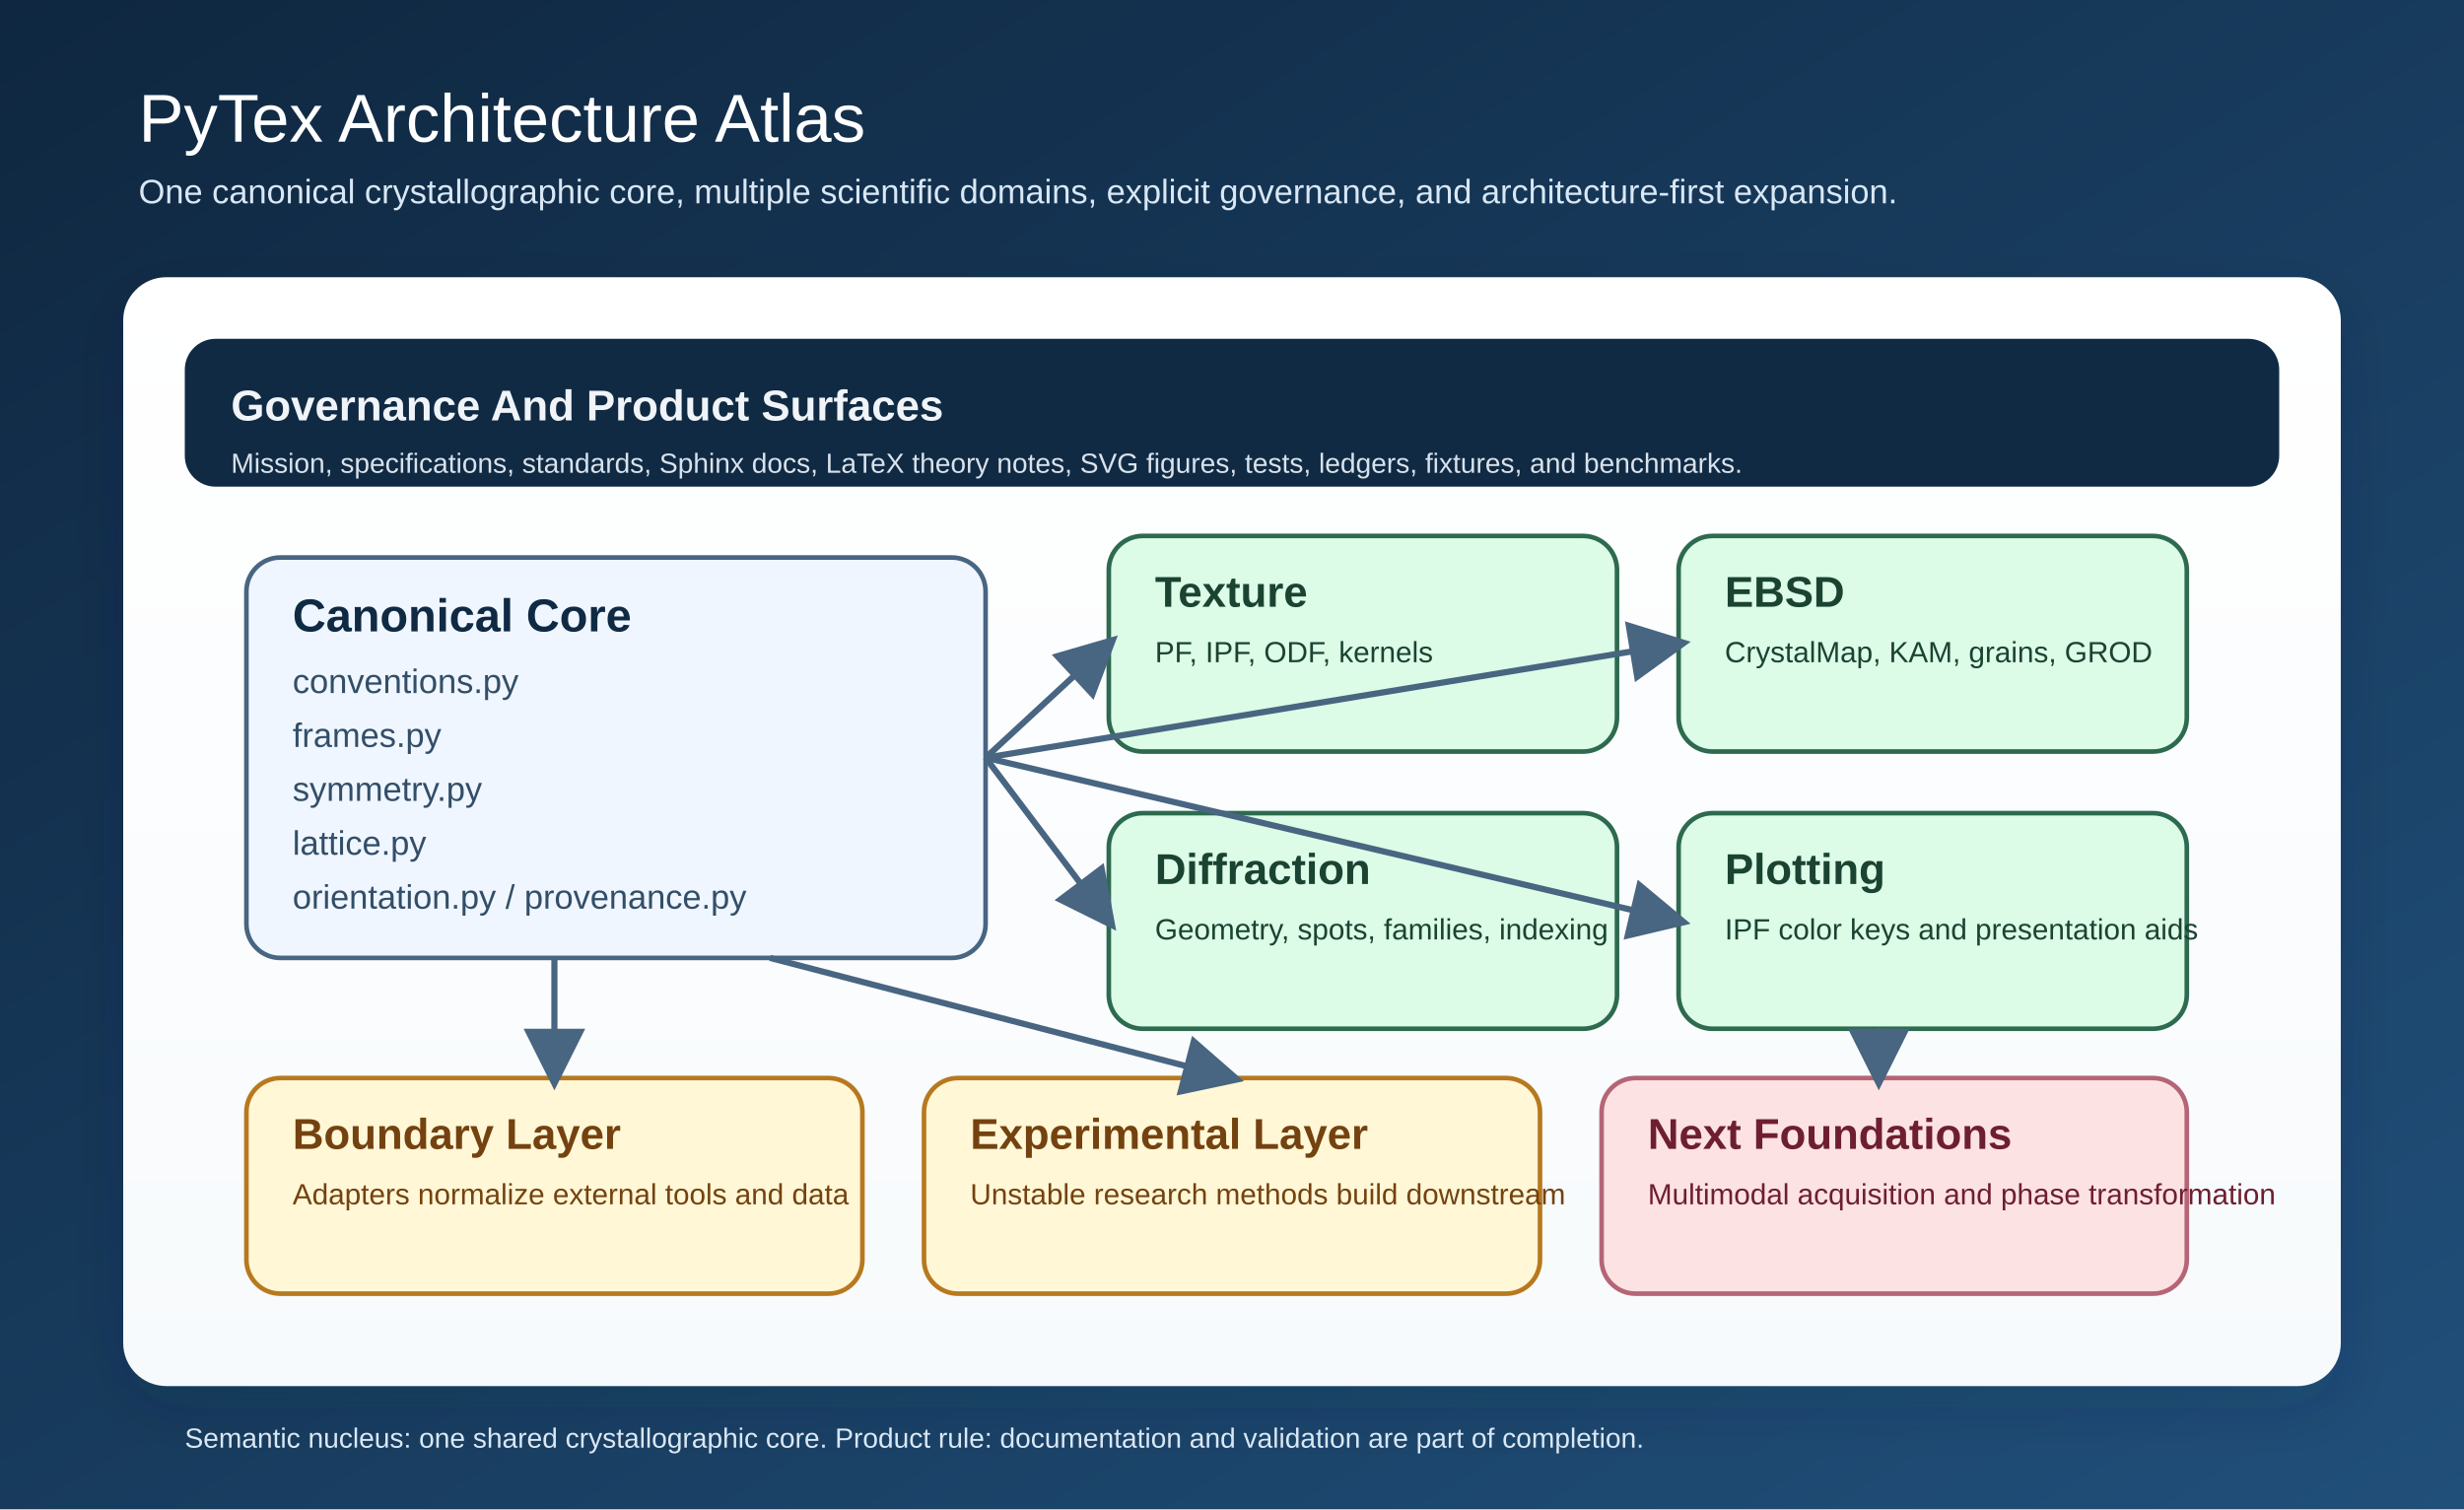
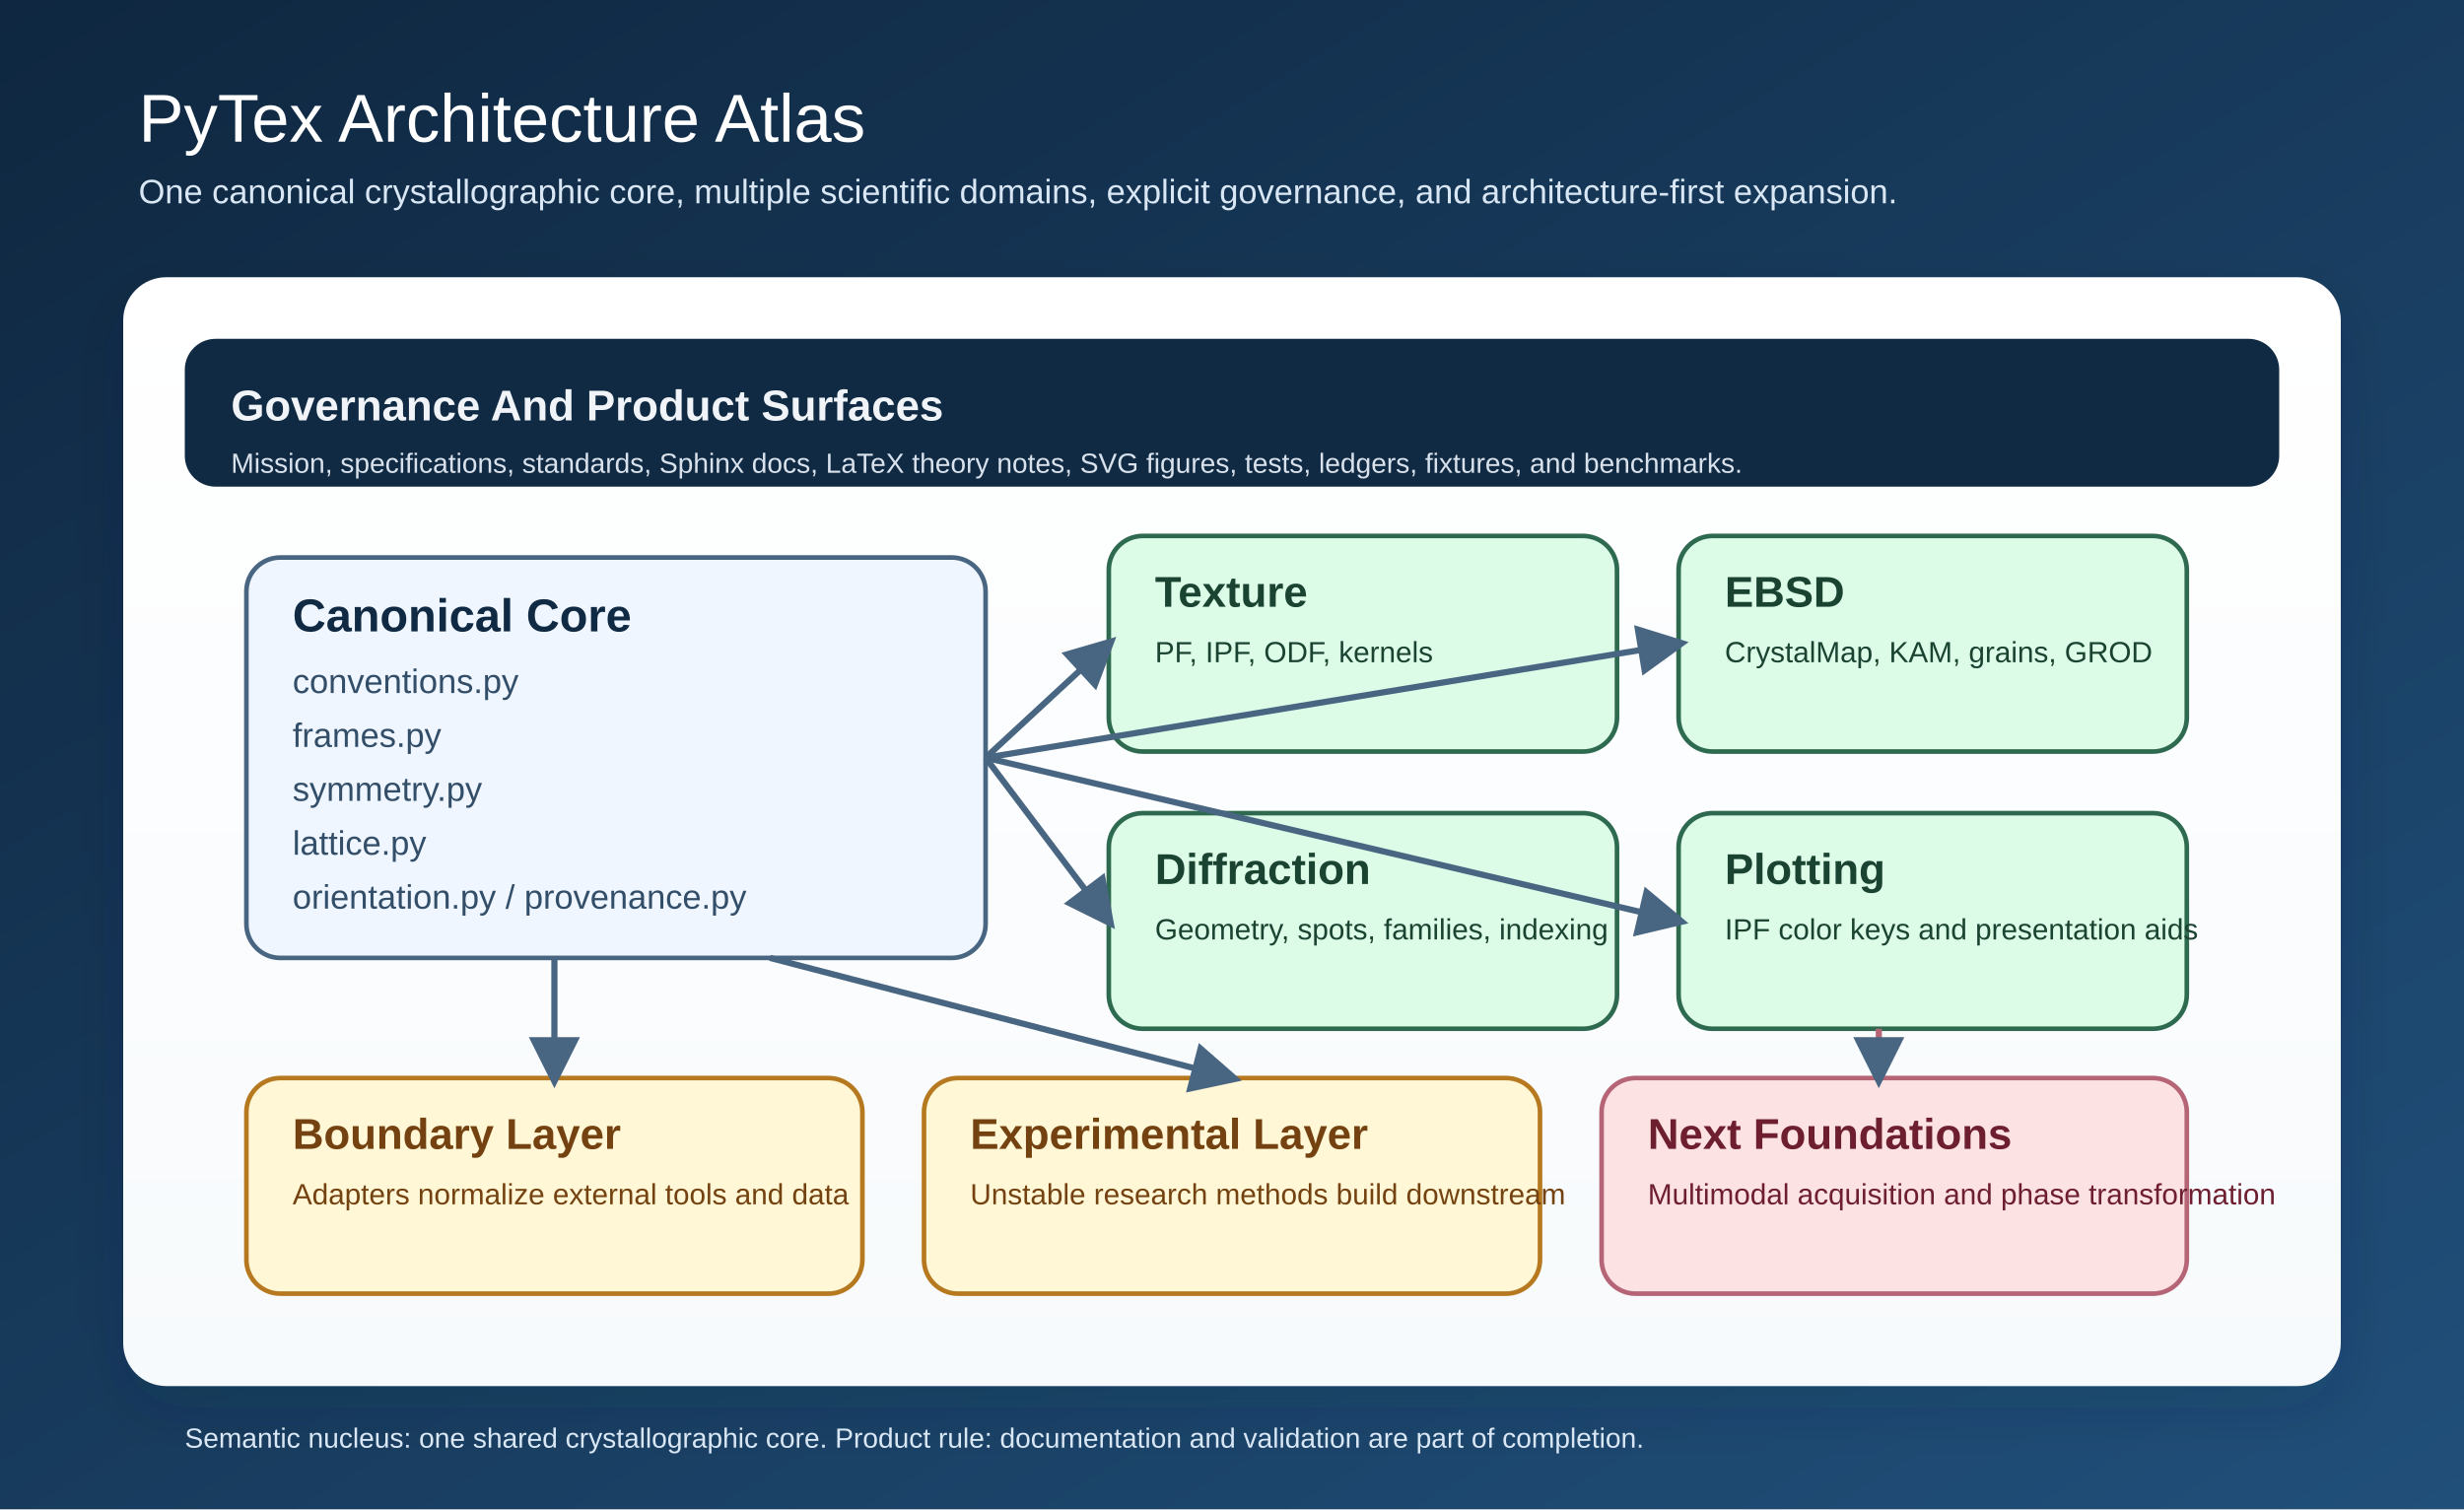
<svg xmlns="http://www.w3.org/2000/svg" width="1600" height="980" viewBox="0 0 1600 980" role="img" aria-labelledby="title desc">
  <defs>
    <linearGradient id="bg" x1="0" y1="0" x2="1" y2="1">
      <stop offset="0%" stop-color="#0f2740" />
      <stop offset="100%" stop-color="#204f7a" />
    </linearGradient>
    <linearGradient id="panel" x1="0" y1="0" x2="0" y2="1">
      <stop offset="0%" stop-color="#ffffff" />
      <stop offset="100%" stop-color="#f7fafc" />
    </linearGradient>
    <filter id="shadow" x="-20%" y="-20%" width="140%" height="140%">
      <feDropShadow dx="0" dy="14" stdDeviation="18" flood-color="#102a43" flood-opacity="0.16" />
    </filter>
-     <marker id="arrow" markerWidth="10" markerHeight="10" refX="8" refY="5" orient="auto">
-       <path d="M0,0 L10,5 L0,10 z" fill="#486581" />
+     <marker markerUnits="userSpaceOnUse" id="arrow" markerWidth="33.20" markerHeight="33.20" refX="26.56" refY="16.60" orient="auto">
+       <path d="M0.00,0.00 L33.20,16.60 L0.00,33.20 z" fill="#486581" />
    </marker>
  </defs>
  <rect width="1600" height="980" fill="url(#bg)" />
  <text x="90" y="92" font-family="Arial, Helvetica, sans-serif" font-size="44" fill="#ffffff">PyTex Architecture Atlas</text>
  <text x="90" y="132" font-family="Arial, Helvetica, sans-serif" font-size="22" fill="#d9e7f5">
    One canonical crystallographic core, multiple scientific domains, explicit governance, and architecture-first expansion.
  </text>
  <rect x="80" y="180" rx="28" ry="28" width="1440" height="720" fill="url(#panel)" filter="url(#shadow)" />
  <rect x="120" y="220" rx="20" ry="20" width="1360" height="96" fill="#102a43" />
  <text x="150" y="273" font-family="Arial, Helvetica, sans-serif" font-size="28" font-weight="700" fill="#f0f4f8">
    Governance And Product Surfaces
  </text>
  <text x="150" y="307" font-family="Arial, Helvetica, sans-serif" font-size="18" fill="#d9e2ec">
    Mission, specifications, standards, Sphinx docs, LaTeX theory notes, SVG figures, tests, ledgers, fixtures, and benchmarks.
  </text>
  <rect x="160" y="362" rx="22" ry="22" width="480" height="260" fill="#eff6ff" stroke="#486581" stroke-width="3" />
  <text x="190" y="410" font-family="Arial, Helvetica, sans-serif" font-size="30" font-weight="700" fill="#102a43">Canonical Core</text>
  <text x="190" y="450" font-family="Arial, Helvetica, sans-serif" font-size="22" fill="#334e68">conventions.py</text>
  <text x="190" y="485" font-family="Arial, Helvetica, sans-serif" font-size="22" fill="#334e68">frames.py</text>
  <text x="190" y="520" font-family="Arial, Helvetica, sans-serif" font-size="22" fill="#334e68">symmetry.py</text>
  <text x="190" y="555" font-family="Arial, Helvetica, sans-serif" font-size="22" fill="#334e68">lattice.py</text>
  <text x="190" y="590" font-family="Arial, Helvetica, sans-serif" font-size="22" fill="#334e68">orientation.py / provenance.py</text>
  <rect x="720" y="348" rx="22" ry="22" width="330" height="140" fill="#dcfce7" stroke="#2d6a4f" stroke-width="3" />
  <text x="750" y="394" font-family="Arial, Helvetica, sans-serif" font-size="28" font-weight="700" fill="#1b4332">Texture</text>
  <text x="750" y="430" font-family="Arial, Helvetica, sans-serif" font-size="19" fill="#1b4332">PF, IPF, ODF, kernels</text>
  <rect x="1090" y="348" rx="22" ry="22" width="330" height="140" fill="#dcfce7" stroke="#2d6a4f" stroke-width="3" />
  <text x="1120" y="394" font-family="Arial, Helvetica, sans-serif" font-size="28" font-weight="700" fill="#1b4332">EBSD</text>
  <text x="1120" y="430" font-family="Arial, Helvetica, sans-serif" font-size="19" fill="#1b4332">CrystalMap, KAM, grains, GROD</text>
  <rect x="720" y="528" rx="22" ry="22" width="330" height="140" fill="#dcfce7" stroke="#2d6a4f" stroke-width="3" />
  <text x="750" y="574" font-family="Arial, Helvetica, sans-serif" font-size="28" font-weight="700" fill="#1b4332">Diffraction</text>
  <text x="750" y="610" font-family="Arial, Helvetica, sans-serif" font-size="19" fill="#1b4332">Geometry, spots, families, indexing</text>
  <rect x="1090" y="528" rx="22" ry="22" width="330" height="140" fill="#dcfce7" stroke="#2d6a4f" stroke-width="3" />
  <text x="1120" y="574" font-family="Arial, Helvetica, sans-serif" font-size="28" font-weight="700" fill="#1b4332">Plotting</text>
  <text x="1120" y="610" font-family="Arial, Helvetica, sans-serif" font-size="19" fill="#1b4332">IPF color keys and presentation aids</text>
  <rect x="160" y="700" rx="22" ry="22" width="400" height="140" fill="#fff7d6" stroke="#b7791f" stroke-width="3" />
  <text x="190" y="746" font-family="Arial, Helvetica, sans-serif" font-size="28" font-weight="700" fill="#744210">Boundary Layer</text>
  <text x="190" y="782" font-family="Arial, Helvetica, sans-serif" font-size="19" fill="#744210">Adapters normalize external tools and data</text>
  <rect x="600" y="700" rx="22" ry="22" width="400" height="140" fill="#fff7d6" stroke="#b7791f" stroke-width="3" />
  <text x="630" y="746" font-family="Arial, Helvetica, sans-serif" font-size="28" font-weight="700" fill="#744210">Experimental Layer</text>
  <text x="630" y="782" font-family="Arial, Helvetica, sans-serif" font-size="19" fill="#744210">Unstable research methods build downstream</text>
  <rect x="1040" y="700" rx="22" ry="22" width="380" height="140" fill="#fde2e4" stroke="#b56576" stroke-width="3" />
  <text x="1070" y="746" font-family="Arial, Helvetica, sans-serif" font-size="28" font-weight="700" fill="#6d1f2f">Next Foundations</text>
  <text x="1070" y="782" font-family="Arial, Helvetica, sans-serif" font-size="19" fill="#6d1f2f">Multimodal acquisition and phase transformation</text>
  <line x1="640" y1="492" x2="720" y2="418" stroke="#486581" stroke-width="4" marker-end="url(#arrow)" />
  <line x1="640" y1="492" x2="720" y2="598" stroke="#486581" stroke-width="4" marker-end="url(#arrow)" />
  <line x1="640" y1="492" x2="1090" y2="418" stroke="#486581" stroke-width="4" marker-end="url(#arrow)" />
  <line x1="640" y1="492" x2="1090" y2="598" stroke="#486581" stroke-width="4" marker-end="url(#arrow)" />
  <line x1="360" y1="622" x2="360" y2="700" stroke="#486581" stroke-width="4" marker-end="url(#arrow)" />
  <line x1="500" y1="622" x2="800" y2="700" stroke="#486581" stroke-width="4" marker-end="url(#arrow)" />
  <line x1="1220" y1="668" x2="1220" y2="700" stroke="#b56576" stroke-width="4" marker-end="url(#arrow)" />
  <text x="120" y="940" font-family="Arial, Helvetica, sans-serif" font-size="18" fill="#d9e7f5">
    Semantic nucleus: one shared crystallographic core. Product rule: documentation and validation are part of completion.
  </text>
</svg>
